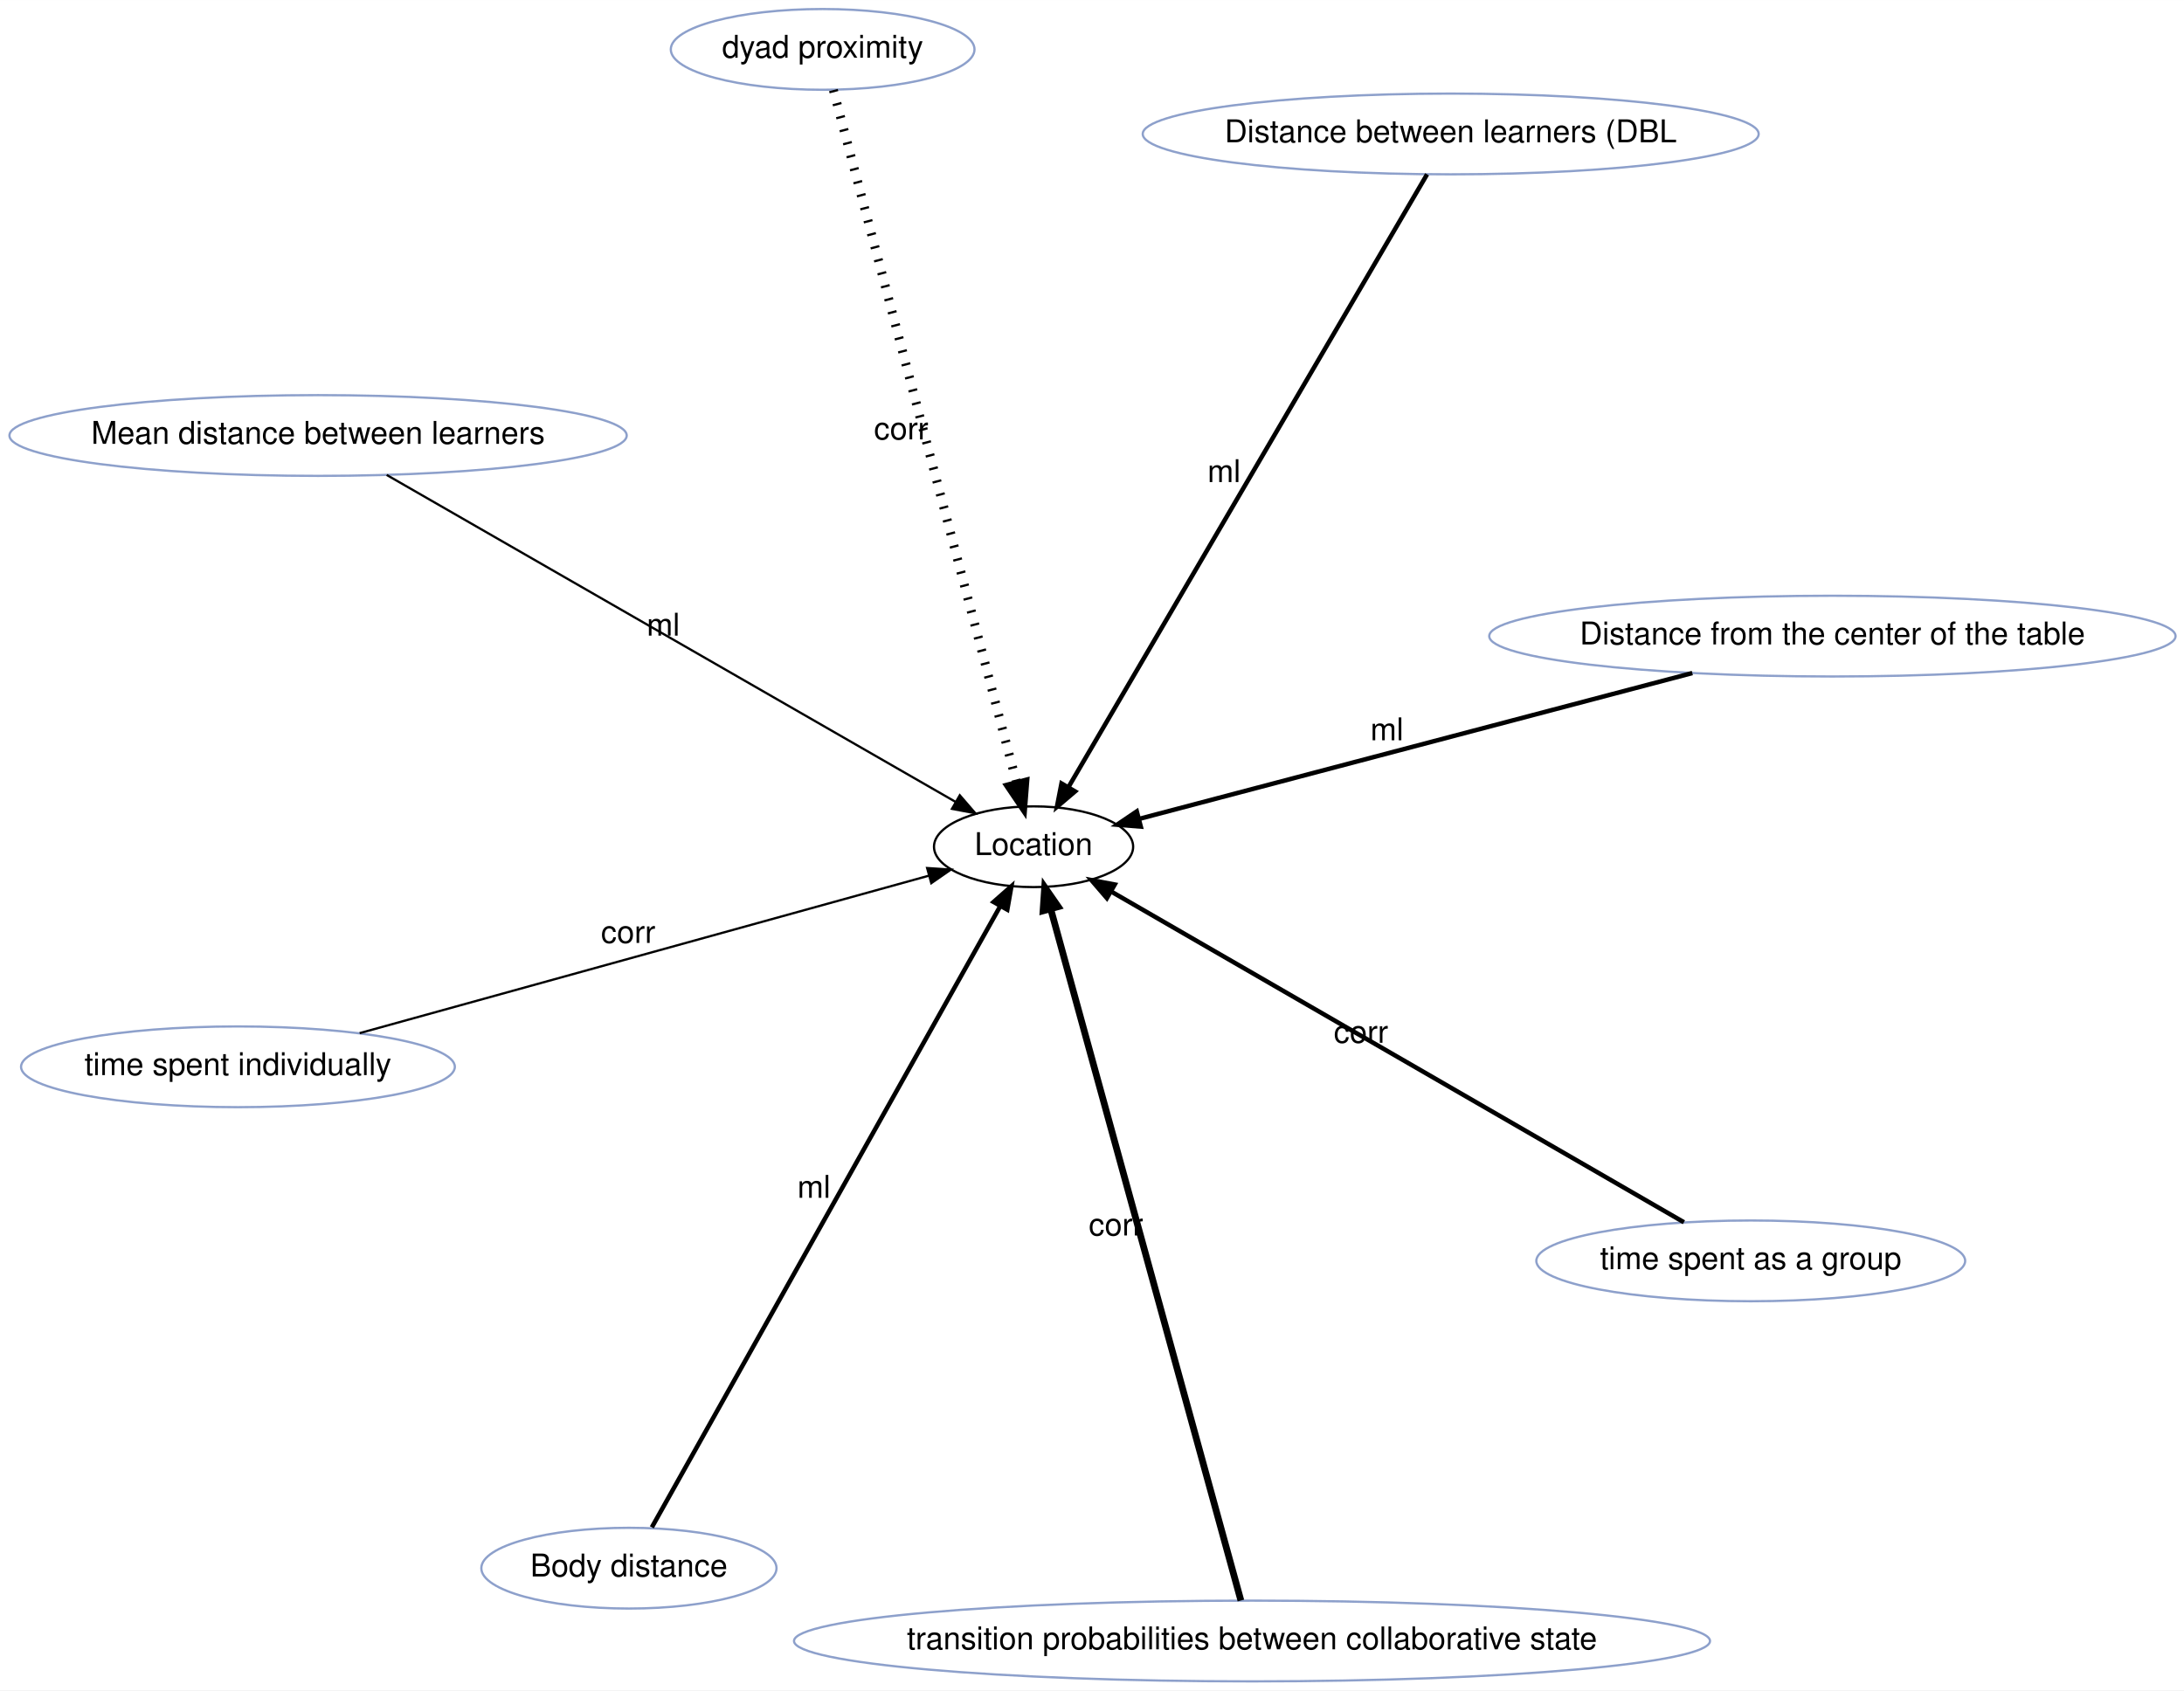
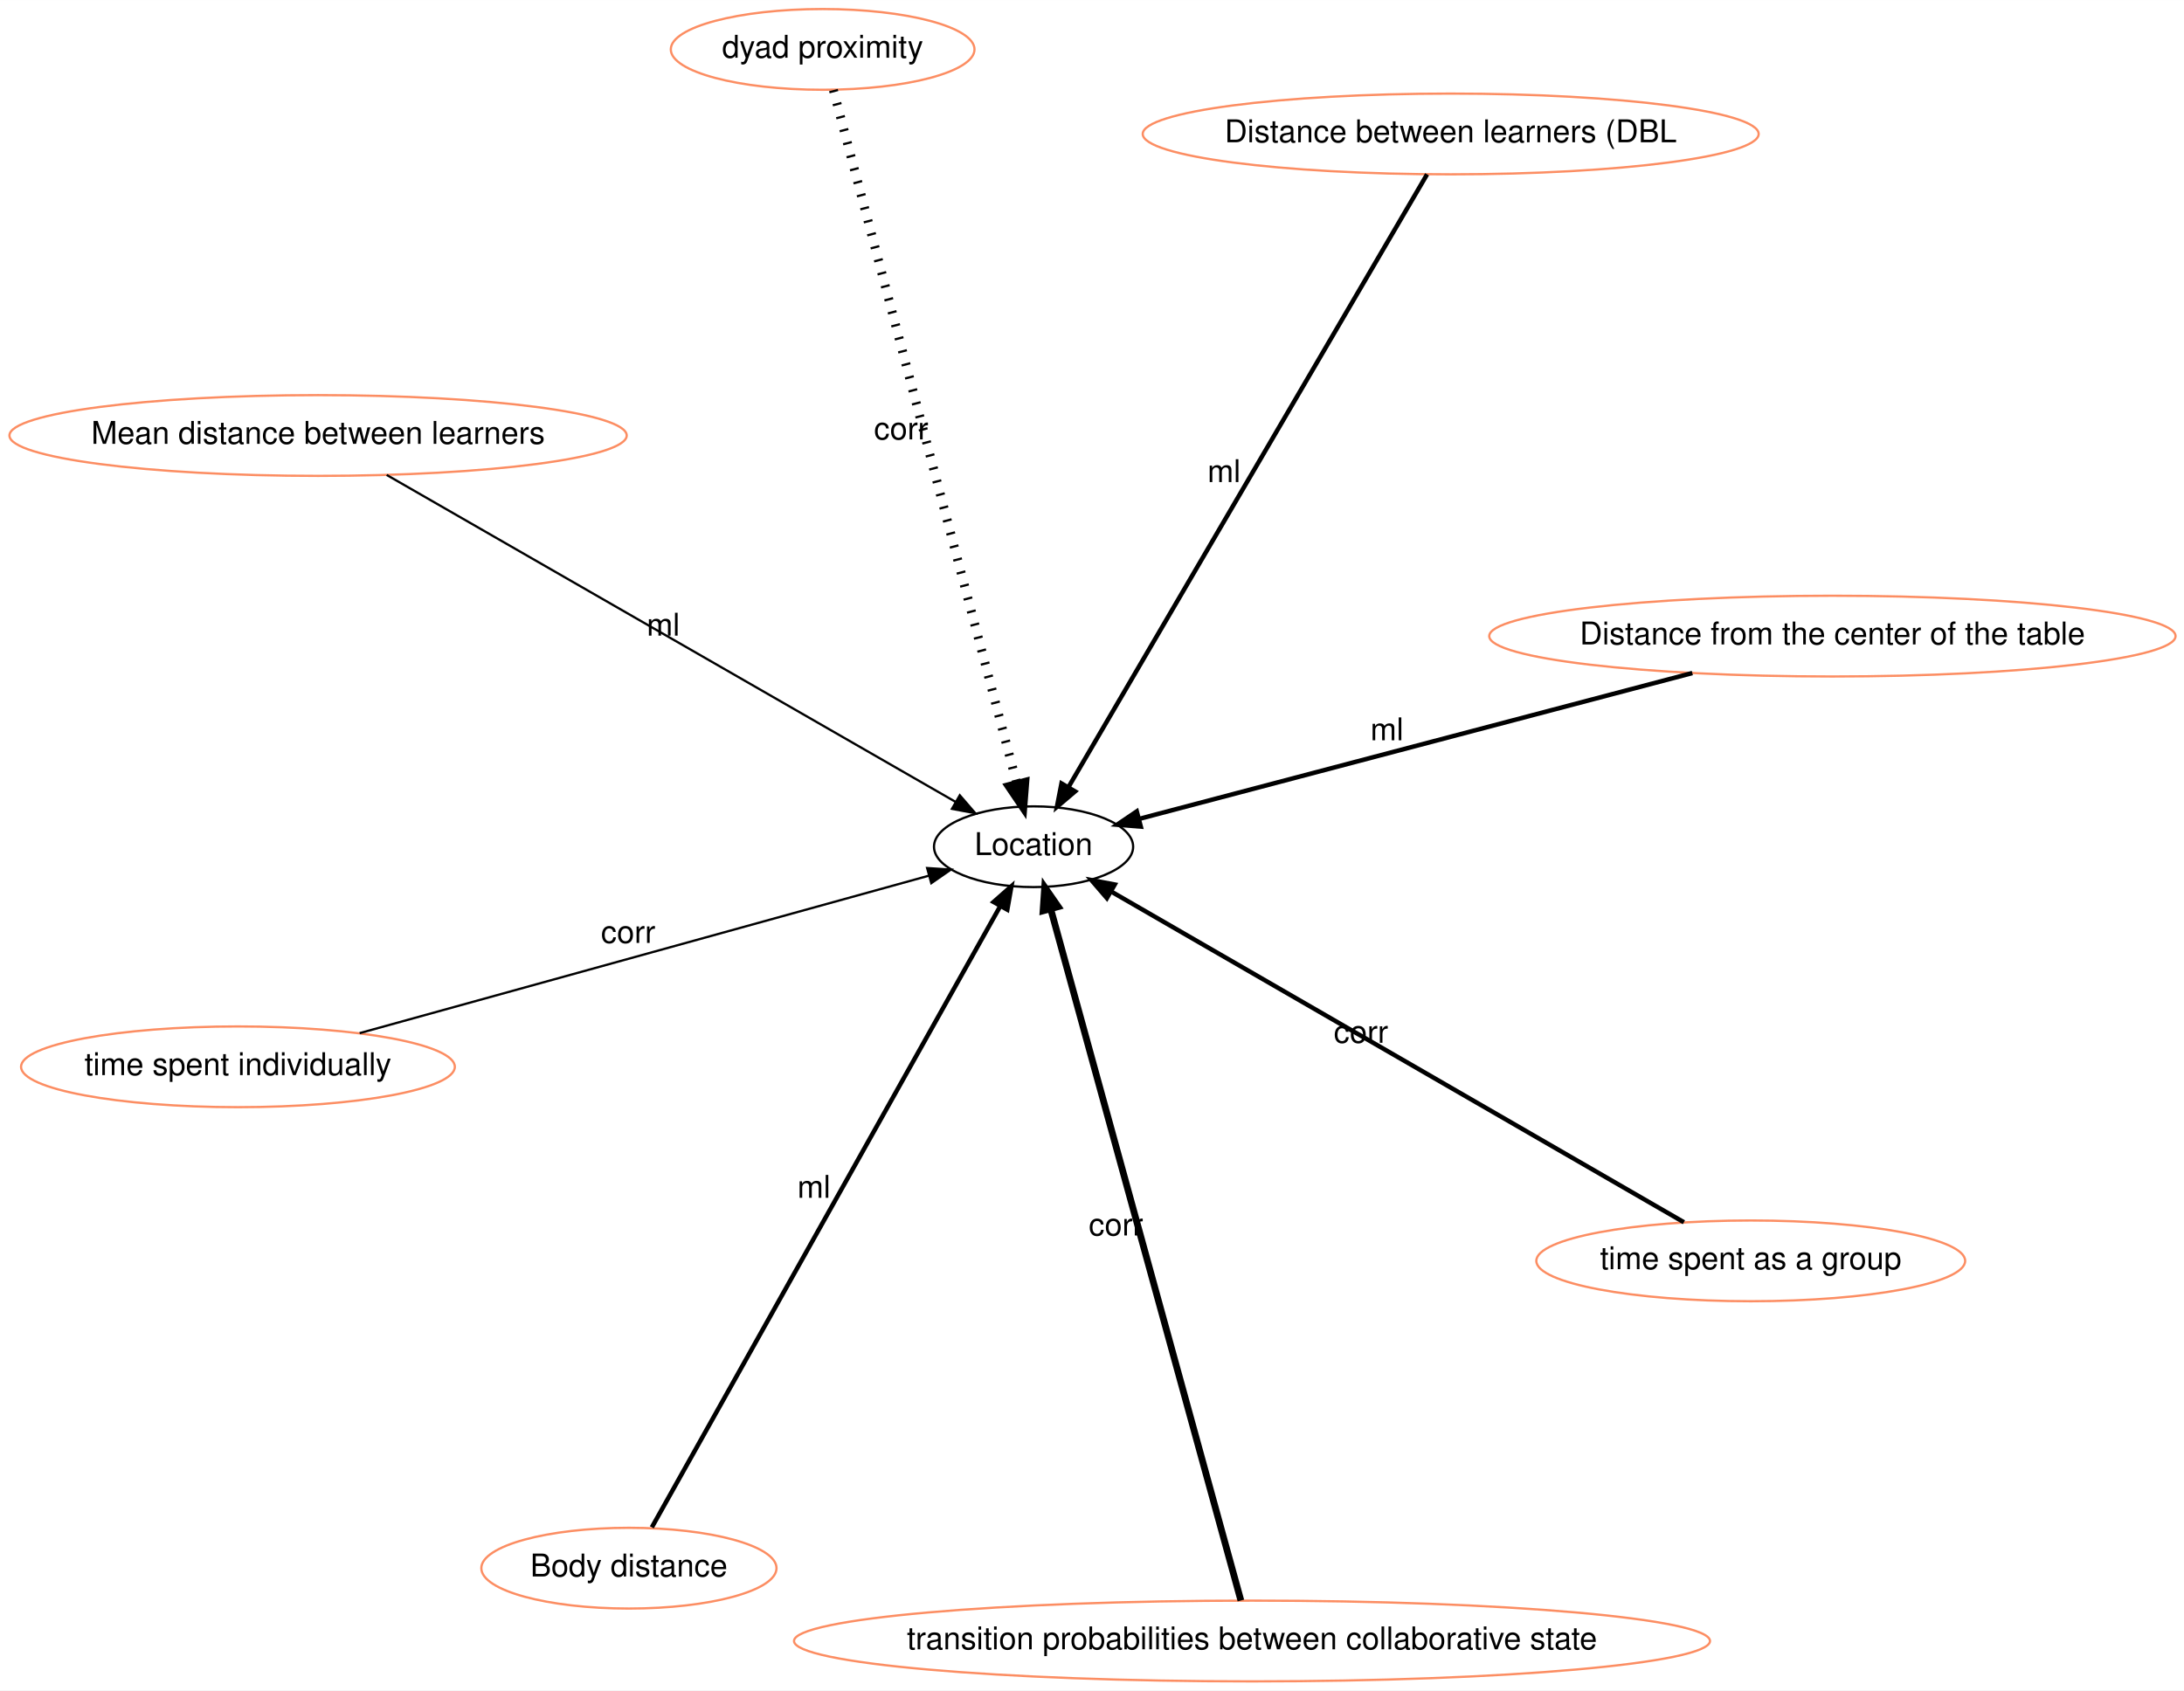
<svg xmlns="http://www.w3.org/2000/svg" xmlns:xlink="http://www.w3.org/1999/xlink" width="974pt" height="754pt" viewBox="0.00 0.00 973.55 753.60">
  <g id="graph0" class="graph" transform="scale(1 1) rotate(0) translate(4 749.6)">
    <polygon fill="white" stroke="transparent" points="-4,4 -4,-749.6 969.55,-749.6 969.55,4 -4,4" />
    <g id="node1" class="node">
      <g id="a_node1">
        <a xlink:href="index.svg" xlink:title="Location">
          <ellipse fill="none" stroke="black" cx="456.73" cy="-372.12" rx="44.39" ry="18" />
          <text text-anchor="middle" x="456.73" y="-368.42" font-family="Helvetica,sans-Serif" font-size="14.00">Location</text>
        </a>
      </g>
    </g>
    <g id="node2" class="node">
      <g id="a_node2">
        <a xlink:href="https://scholar.google.com/scholar?hl=en&amp;q=Expertise%20estimation%20based%20on%20simple%20multimodal%20features" xlink:title="Distance from the center of the table" target="_blank">
-           <ellipse fill="none" stroke="#8da0cb" cx="812.82" cy="-466.02" rx="152.97" ry="18" />
+           <ellipse fill="none" stroke="#fc8d62" cx="812.82" cy="-466.02" rx="152.97" ry="18" />
          <text text-anchor="middle" x="812.82" y="-462.32" font-family="Helvetica,sans-Serif" font-size="14.00">Distance from the center of the table</text>
        </a>
      </g>
    </g>
    <g id="edge1" class="edge">
      <path fill="none" stroke="black" stroke-width="2" d="M750.38,-449.56C679.95,-430.99 567,-401.2 503.67,-384.5" />
      <polygon fill="black" stroke="black" stroke-width="2" points="504.51,-381.1 493.95,-381.94 502.73,-387.87 504.51,-381.1" />
      <g id="a_edge1-label">
        <a xlink:title="2">
          <text text-anchor="middle" x="614.26" y="-419.57" font-family="Helvetica,sans-Serif" font-size="14.00">ml</text>
        </a>
      </g>
    </g>
    <g id="node3" class="node">
      <g id="a_node3">
        <a xlink:href="https://scholar.google.com/scholar?hl=en&amp;q=Unraveling%20Students'%20Interaction%20around%20a%20Tangible%20Interface%20Using%20Multimodal%20Learning%20Analytics." xlink:title="Body distance" target="_blank">
-           <ellipse fill="none" stroke="#8da0cb" cx="276.35" cy="-50.47" rx="65.79" ry="18" />
+           <ellipse fill="none" stroke="#fc8d62" cx="276.35" cy="-50.47" rx="65.79" ry="18" />
          <text text-anchor="middle" x="276.35" y="-46.77" font-family="Helvetica,sans-Serif" font-size="14.00">Body distance</text>
        </a>
      </g>
    </g>
    <g id="edge2" class="edge">
      <path fill="none" stroke="black" stroke-width="2" d="M286.57,-68.69C316.84,-122.66 406.16,-281.95 441.8,-345.5" />
      <polygon fill="black" stroke="black" stroke-width="2" points="438.91,-347.49 446.85,-354.5 445.01,-344.07 438.91,-347.49" />
      <g id="a_edge2-label">
        <a xlink:title="2">
          <text text-anchor="middle" x="358.83" y="-215.61" font-family="Helvetica,sans-Serif" font-size="14.00">ml</text>
        </a>
      </g>
    </g>
    <g id="node4" class="node">
      <g id="a_node4">
        <a xlink:href="https://scholar.google.com/scholar?hl=en&amp;q=Supervised%20machine%20learning%20in%20multimodal%20learning%20analytics%20for%20estimating%20success%20in%20project-based%20learning" xlink:title="Mean distance between learners" target="_blank">
-           <ellipse fill="none" stroke="#8da0cb" cx="137.79" cy="-555.46" rx="137.58" ry="18" />
+           <ellipse fill="none" stroke="#fc8d62" cx="137.79" cy="-555.46" rx="137.58" ry="18" />
          <text text-anchor="middle" x="137.79" y="-551.76" font-family="Helvetica,sans-Serif" font-size="14.00">Mean distance between learners</text>
        </a>
      </g>
    </g>
    <g id="edge3" class="edge">
      <path fill="none" stroke="black" d="M168.37,-537.88C227.96,-503.63 359.27,-428.14 422.02,-392.08" />
      <polygon fill="black" stroke="black" points="423.84,-395.07 430.76,-387.05 420.35,-389 423.84,-395.07" />
      <g id="a_edge3-label">
        <a xlink:title="1">
          <text text-anchor="middle" x="291.65" y="-466.22" font-family="Helvetica,sans-Serif" font-size="14.00">ml</text>
        </a>
      </g>
    </g>
    <g id="node5" class="node">
      <g id="a_node5">
        <a xlink:href="https://scholar.google.com/scholar?hl=en&amp;q=Estimation%20of%20success%20in%20collaborative%20learning%20based%20on%20multimodal%20learning%20analytics%20features" xlink:title="Distance between learners (DBL" target="_blank">
-           <ellipse fill="none" stroke="#8da0cb" cx="642.67" cy="-689.9" rx="137.28" ry="18" />
+           <ellipse fill="none" stroke="#fc8d62" cx="642.67" cy="-689.9" rx="137.28" ry="18" />
          <text text-anchor="middle" x="642.67" y="-686.2" font-family="Helvetica,sans-Serif" font-size="14.00">Distance between learners (DBL</text>
        </a>
      </g>
    </g>
    <g id="edge4" class="edge">
      <path fill="none" stroke="black" stroke-width="2" d="M632.14,-671.9C601.01,-618.7 509.29,-461.95 472.38,-398.87" />
      <polygon fill="black" stroke="black" stroke-width="2" points="475.22,-396.78 467.15,-389.92 469.18,-400.32 475.22,-396.78" />
      <g id="a_edge4-label">
        <a xlink:title="2">
          <text text-anchor="middle" x="541.64" y="-534.7" font-family="Helvetica,sans-Serif" font-size="14.00">ml</text>
        </a>
      </g>
    </g>
    <g id="node6" class="node">
      <g id="a_node6">
        <a xlink:href="https://scholar.google.com/scholar?hl=en&amp;q=Exploring%20Collaboration%20Using%20Motion%20Sensors%20and%20Multi-Modal%20Learning%20Analytics" xlink:title="dyad proximity" target="_blank">
-           <ellipse fill="none" stroke="#8da0cb" cx="362.71" cy="-727.6" rx="67.69" ry="18" />
+           <ellipse fill="none" stroke="#fc8d62" cx="362.71" cy="-727.6" rx="67.69" ry="18" />
          <text text-anchor="middle" x="362.71" y="-723.9" font-family="Helvetica,sans-Serif" font-size="14.00">dyad proximity</text>
        </a>
      </g>
    </g>
    <g id="edge5" class="edge">
      <path fill="none" stroke="black" stroke-width="4" stroke-dasharray="1,5" d="M367.5,-709.48C382.84,-651.48 430.82,-470.08 449.34,-400.07" />
      <polygon fill="black" stroke="black" stroke-width="4" points="452.78,-400.77 451.95,-390.2 446.01,-398.98 452.78,-400.77" />
      <g id="a_edge5-label">
        <a xlink:title="4">
          <text text-anchor="middle" x="397.7" y="-553.72" font-family="Helvetica,sans-Serif" font-size="14.00">corr</text>
        </a>
      </g>
    </g>
    <g id="node7" class="node">
      <g id="a_node7">
        <a xlink:href="https://scholar.google.com/scholar?hl=en&amp;q=Using%20Motion%20Sensors%20to%20Understand%20Collaborative%20Interactions%20in%20Digital%20Fabrication%20Labs" xlink:title="time spent individually" target="_blank">
-           <ellipse fill="none" stroke="#8da0cb" cx="102.07" cy="-274" rx="96.68" ry="18" />
+           <ellipse fill="none" stroke="#fc8d62" cx="102.07" cy="-274" rx="96.68" ry="18" />
          <text text-anchor="middle" x="102.07" y="-270.3" font-family="Helvetica,sans-Serif" font-size="14.00">time spent individually</text>
        </a>
      </g>
    </g>
    <g id="edge6" class="edge">
      <path fill="none" stroke="black" d="M156.32,-289.01C225.72,-308.21 344.74,-341.14 410.2,-359.25" />
      <polygon fill="black" stroke="black" points="409.28,-362.62 419.85,-361.92 411.14,-355.88 409.28,-362.62" />
      <g id="a_edge6-label">
        <a xlink:title="1">
          <text text-anchor="middle" x="276.01" y="-329.24" font-family="Helvetica,sans-Serif" font-size="14.00">corr</text>
        </a>
      </g>
    </g>
    <g id="node8" class="node">
      <g id="a_node8">
        <a xlink:href="https://scholar.google.com/scholar?hl=en&amp;q=Using%20Motion%20Sensors%20to%20Understand%20Collaborative%20Interactions%20in%20Digital%20Fabrication%20Labs" xlink:title="time spent as a group" target="_blank">
-           <ellipse fill="none" stroke="#8da0cb" cx="776.42" cy="-187.48" rx="95.58" ry="18" />
+           <ellipse fill="none" stroke="#fc8d62" cx="776.42" cy="-187.48" rx="95.58" ry="18" />
          <text text-anchor="middle" x="776.42" y="-183.78" font-family="Helvetica,sans-Serif" font-size="14.00">time spent as a group</text>
        </a>
      </g>
    </g>
    <g id="edge7" class="edge">
      <path fill="none" stroke="black" stroke-width="2" d="M746.63,-204.69C687.24,-238.99 554.39,-315.72 491.28,-352.17" />
      <polygon fill="black" stroke="black" stroke-width="2" points="489.41,-349.21 482.5,-357.24 492.91,-355.27 489.41,-349.21" />
      <g id="a_edge7-label">
        <a xlink:title="2">
          <text text-anchor="middle" x="602.66" y="-284.71" font-family="Helvetica,sans-Serif" font-size="14.00">corr</text>
        </a>
      </g>
    </g>
    <g id="node9" class="node">
      <g id="a_node9">
        <a xlink:href="https://scholar.google.com/scholar?hl=en&amp;q=Using%20Motion%20Sensors%20to%20Understand%20Collaborative%20Interactions%20in%20Digital%20Fabrication%20Labs" xlink:title="transition probabilities between collaborative state" target="_blank">
-           <ellipse fill="none" stroke="#8da0cb" cx="554.1" cy="-18" rx="204.16" ry="18" />
+           <ellipse fill="none" stroke="#fc8d62" cx="554.1" cy="-18" rx="204.16" ry="18" />
          <text text-anchor="middle" x="554.1" y="-14.3" font-family="Helvetica,sans-Serif" font-size="14.00">transition probabilities between collaborative state</text>
        </a>
      </g>
    </g>
    <g id="edge8" class="edge">
      <path fill="none" stroke="black" stroke-width="3" d="M549.14,-36.05C533.25,-93.83 483.56,-274.54 464.39,-344.28" />
      <polygon fill="black" stroke="black" stroke-width="3" points="460.96,-343.54 461.68,-354.11 467.71,-345.4 460.96,-343.54" />
      <g id="a_edge8-label">
        <a xlink:title="3">
          <text text-anchor="middle" x="493.44" y="-198.8" font-family="Helvetica,sans-Serif" font-size="14.00">corr</text>
        </a>
      </g>
    </g>
  </g>
</svg>
